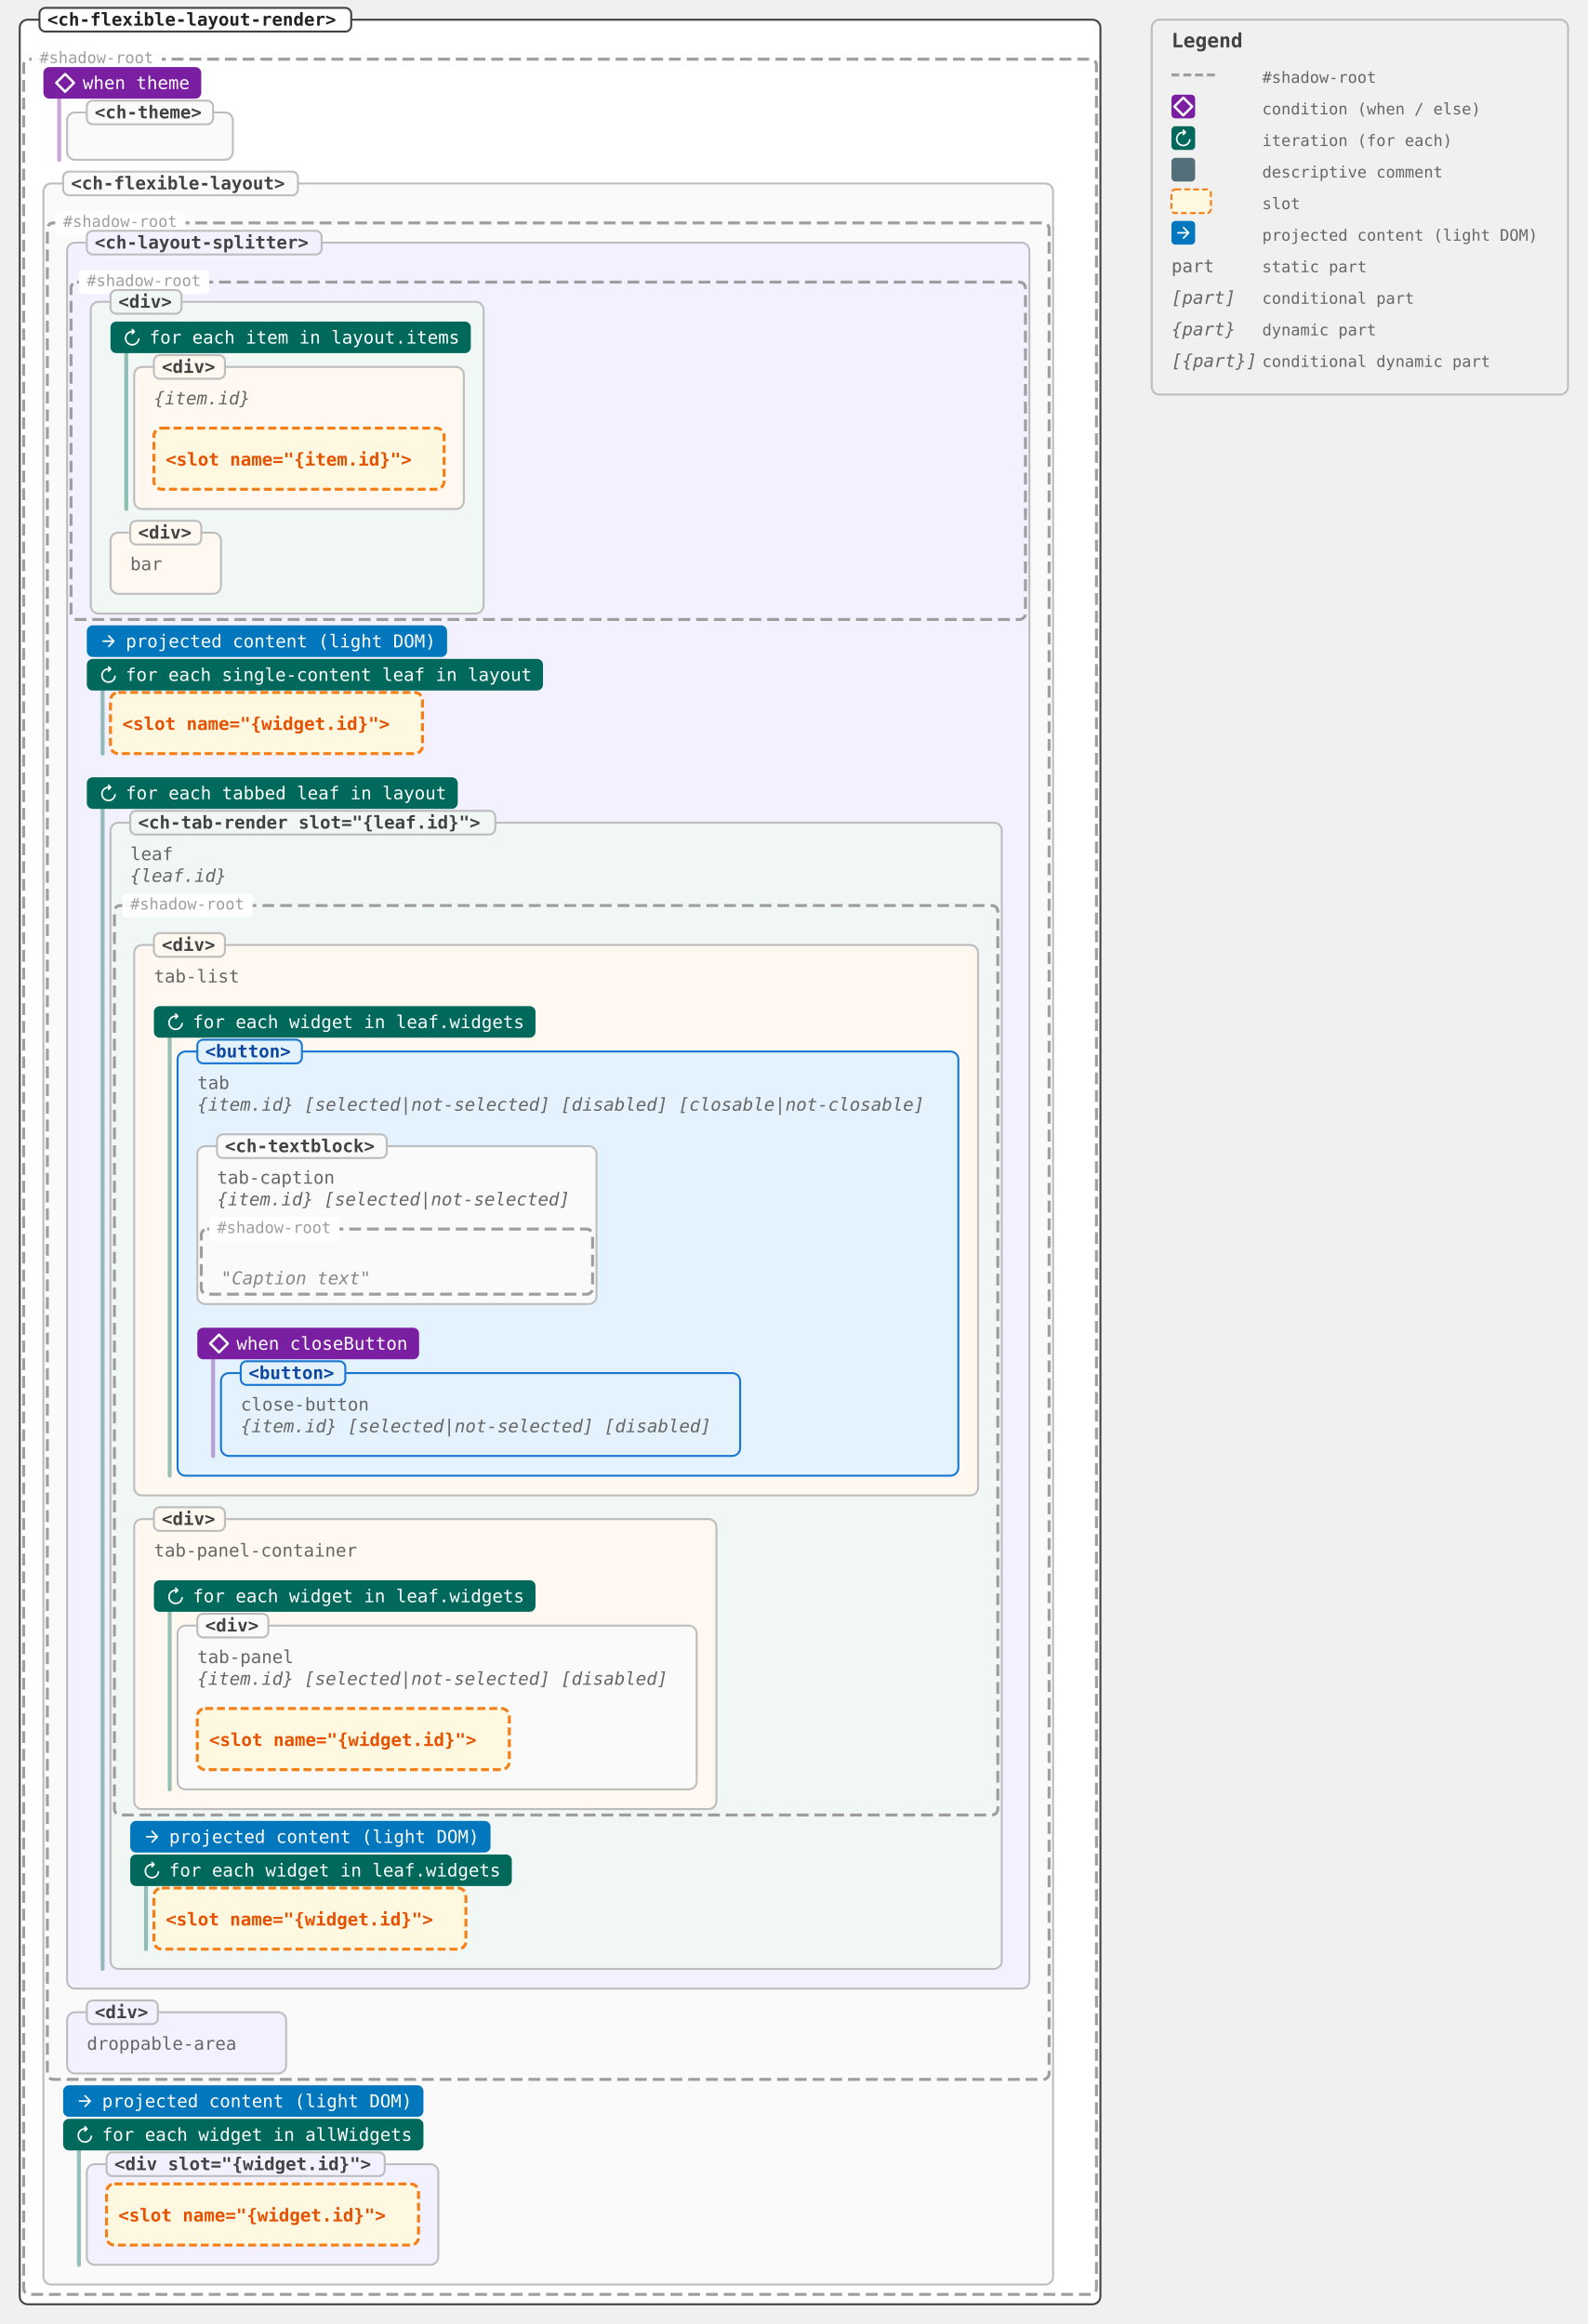
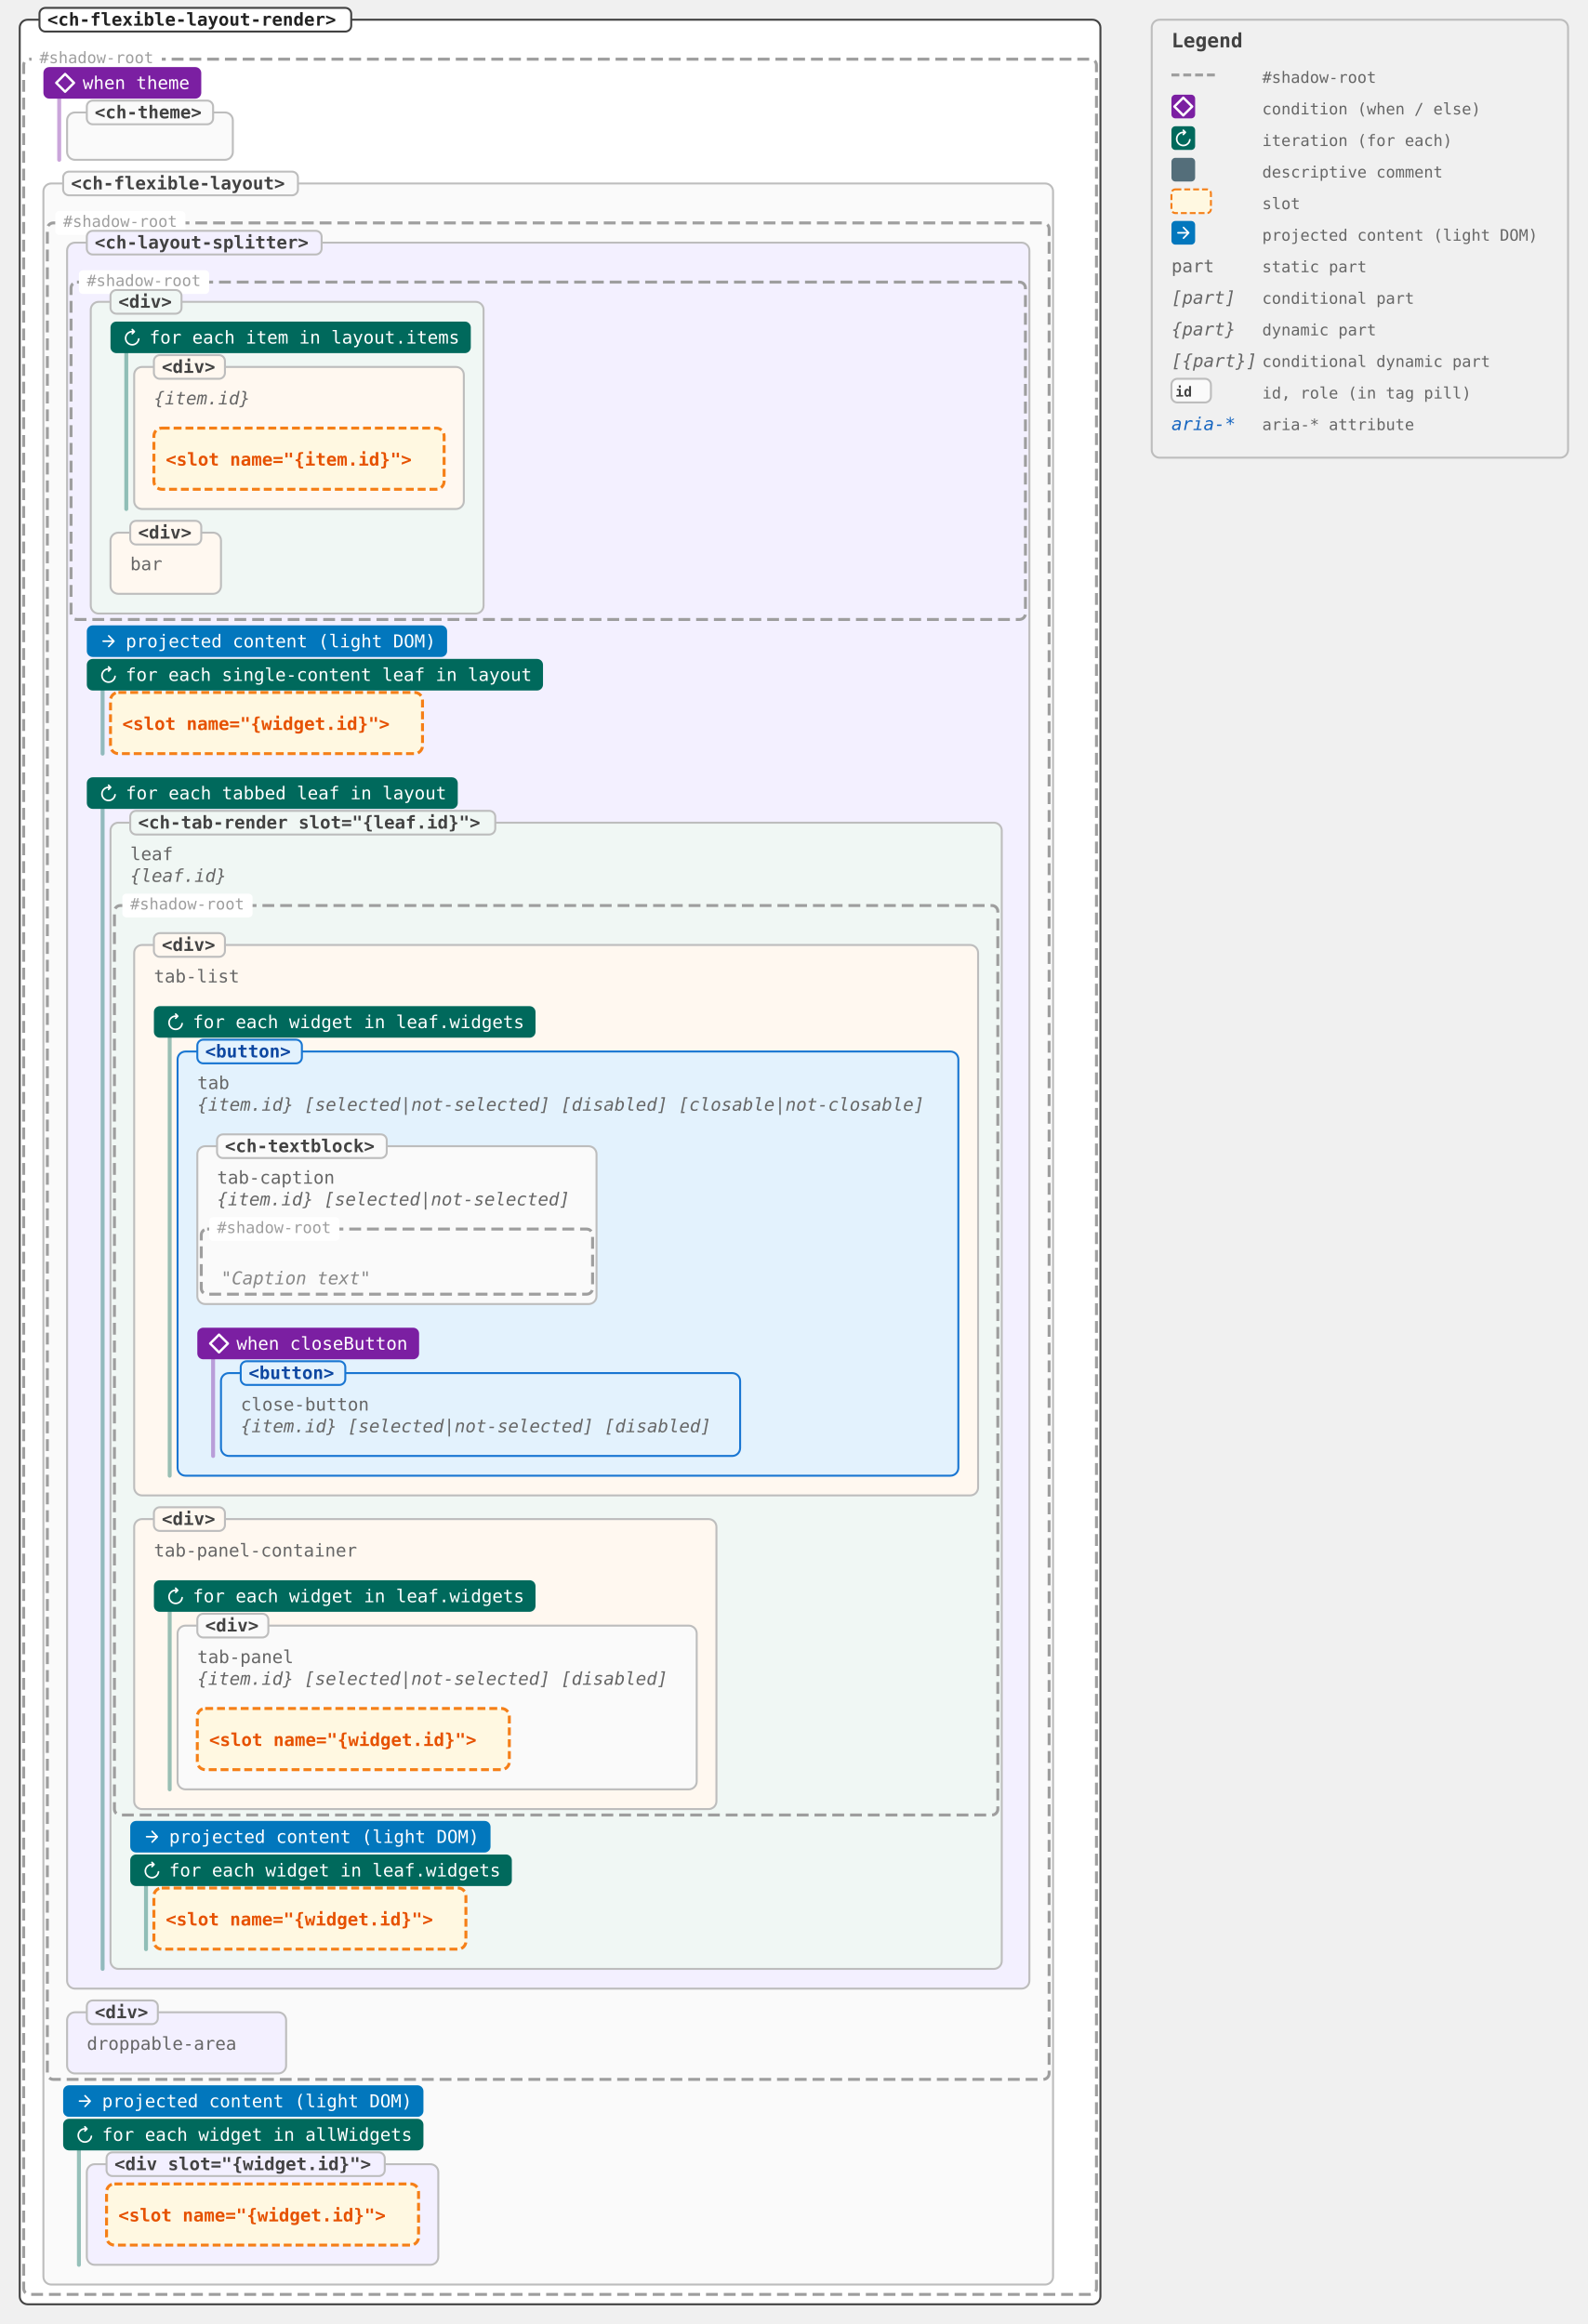
<svg xmlns="http://www.w3.org/2000/svg" viewBox="0 0 804.7 1178" width="804.7" height="1178" font-family="monospace, Consolas">
  <style>
    text { dominant-baseline: auto; }
  </style>
  <rect x="10" y="10" width="547.7" height="1158" fill="#ffffff" stroke="#424242" stroke-width="1" rx="4" />
  <rect x="20" y="4" width="158" height="12" fill="#ffffff" stroke="#424242" stroke-width="1" rx="3" />
  <text x="24" y="13" font-size="9" fill="#212121" font-weight="bold">&lt;ch-flexible-layout-render&gt;</text>
  <rect x="12" y="30" width="543.7" height="1133" fill="none" stroke="#9e9e9e" stroke-width="1.5" stroke-dasharray="6 3" rx="3" />
  <rect x="16" y="24" width="66" height="12" fill="#ffffff" rx="2" />
  <text x="20" y="32" font-size="8" fill="#9e9e9e" font-family="monospace">#shadow-root</text>
  <line x1="30" y1="50" x2="30" y2="81" stroke="#7b1fa2" stroke-width="2" stroke-opacity="0.4" stroke-linecap="round" />
  <rect x="22" y="34" width="80" height="16" fill="#7b1fa2" rx="3" />
  <path d="M5 0.5 L9.5 5 L5 9.5 L0.5 5 Z" fill="none" stroke="#ffffff" stroke-width="1.2" stroke-linecap="round" stroke-linejoin="round" transform="translate(28,37) scale(1)" />
  <text x="69" y="45.15" font-size="9" fill="#ffffff" font-family="monospace" text-anchor="middle">when theme</text>
  <rect x="34" y="57" width="84" height="24" fill="#fafafa" stroke="#bdbdbd" stroke-width="1" rx="4" />
  <rect x="44" y="51" width="64" height="12" fill="#fafafa" stroke="#bdbdbd" stroke-width="1" rx="3" />
  <text x="48" y="60" font-size="9" fill="#424242" font-weight="bold">&lt;ch-theme&gt;</text>
  <rect x="22" y="93" width="511.7" height="1065" fill="#fafafa" stroke="#bdbdbd" stroke-width="1" rx="4" />
  <rect x="32" y="87" width="119" height="12" fill="#fafafa" stroke="#bdbdbd" stroke-width="1" rx="3" />
  <text x="36" y="96" font-size="9" fill="#424242" font-weight="bold">&lt;ch-flexible-layout&gt;</text>
  <rect x="24" y="113" width="507.7" height="941" fill="none" stroke="#9e9e9e" stroke-width="1.5" stroke-dasharray="6 3" rx="3" />
  <rect x="28" y="107" width="66" height="12" fill="#ffffff" rx="2" />
  <text x="32" y="115" font-size="8" fill="#9e9e9e" font-family="monospace">#shadow-root</text>
  <rect x="32" y="1057" width="182.6" height="16" fill="#0277bd" rx="3" />
  <path d="M10.817 8.664H3.642a.613.613 0 0 1-.457-.19.647.647 0 0 1-.185-.47c0-.187.062-.343.185-.47a.613.613 0 0 1 .457-.19h7.175l-3.146-3.23a.613.613 0 0 1-.185-.462.668.668 0 0 1 .65-.651.58.58 0 0 1 .45.189l4.237 4.353c.065.066.11.137.137.214a.75.75 0 0 1 .04.247.75.75 0 0 1-.04.248.581.581 0 0 1-.137.214l-4.237 4.353a.59.59 0 0 1-.442.181.645.645 0 0 1-.457-.181.65.65 0 0 1-.193-.47.65.65 0 0 1 .193-.47l3.13-3.215Z" fill="#ffffff" transform="translate(38,1060) scale(0.625)" />
  <text x="130.3" y="1068.15" font-size="9" fill="#ffffff" font-family="monospace" text-anchor="middle">projected content (light DOM)</text>
  <line x1="40" y1="1090" x2="40" y2="1148" stroke="#00695c" stroke-width="2" stroke-opacity="0.4" stroke-linecap="round" />
  <rect x="34" y="123" width="487.7" height="885" fill="#f3f0ff" stroke="#bdbdbd" stroke-width="1" rx="4" />
  <rect x="44" y="117" width="119" height="12" fill="#f3f0ff" stroke="#bdbdbd" stroke-width="1" rx="3" />
  <text x="48" y="126" font-size="9" fill="#424242" font-weight="bold">&lt;ch-layout-splitter&gt;</text>
  <rect x="36" y="143" width="483.7" height="171" fill="none" stroke="#9e9e9e" stroke-width="1.5" stroke-dasharray="6 3" rx="3" />
  <rect x="40" y="137" width="66" height="12" fill="#ffffff" rx="2" />
  <text x="44" y="145" font-size="8" fill="#9e9e9e" font-family="monospace">#shadow-root</text>
  <rect x="44" y="317" width="182.6" height="16" fill="#0277bd" rx="3" />
  <path d="M10.817 8.664H3.642a.613.613 0 0 1-.457-.19.647.647 0 0 1-.185-.47c0-.187.062-.343.185-.47a.613.613 0 0 1 .457-.19h7.175l-3.146-3.23a.613.613 0 0 1-.185-.462.668.668 0 0 1 .65-.651.58.58 0 0 1 .45.189l4.237 4.353c.065.066.11.137.137.214a.75.75 0 0 1 .04.247.75.75 0 0 1-.04.248.581.581 0 0 1-.137.214l-4.237 4.353a.59.59 0 0 1-.442.181.645.645 0 0 1-.457-.181.65.65 0 0 1-.193-.47.65.65 0 0 1 .193-.47l3.13-3.215Z" fill="#ffffff" transform="translate(50,320) scale(0.625)" />
  <text x="142.3" y="328.15" font-size="9" fill="#ffffff" font-family="monospace" text-anchor="middle">projected content (light DOM)</text>
  <line x1="52" y1="350" x2="52" y2="382" stroke="#00695c" stroke-width="2" stroke-opacity="0.4" stroke-linecap="round" />
  <line x1="52" y1="410" x2="52" y2="998" stroke="#00695c" stroke-width="2" stroke-opacity="0.4" stroke-linecap="round" />
  <rect x="46" y="153" width="199.075" height="158" fill="#f0f7f4" stroke="#bdbdbd" stroke-width="1" rx="4" />
  <rect x="56" y="147" width="36" height="12" fill="#f0f7f4" stroke="#bdbdbd" stroke-width="1" rx="3" />
  <text x="60" y="156" font-size="9" fill="#424242" font-weight="bold">&lt;div&gt;</text>
  <line x1="64" y1="179" x2="64" y2="258" stroke="#00695c" stroke-width="2" stroke-opacity="0.4" stroke-linecap="round" />
  <rect x="56" y="163" width="182.6" height="16" fill="#00695c" rx="3" />
  <path d="M8 14.667a5.806 5.806 0 0 1-2.342-.475 6.1 6.1 0 0 1-1.9-1.284 6.097 6.097 0 0 1-1.283-1.9A5.804 5.804 0 0 1 2 8.667a5.8 5.8 0 0 1 .475-2.342 6.099 6.099 0 0 1 1.283-1.9 6.099 6.099 0 0 1 1.9-1.283A5.805 5.805 0 0 1 8 2.667h.1L7.533 2.1a.622.622 0 0 1-.183-.458.68.68 0 0 1 .183-.475.68.68 0 0 1 .475-.209.62.62 0 0 1 .475.192L10.2 2.867a.632.632 0 0 1 .183.466.632.632 0 0 1-.183.467L8.483 5.517a.62.62 0 0 1-.475.191.68.68 0 0 1-.475-.208.68.68 0 0 1-.183-.475c0-.183.061-.336.183-.458L8.1 4H8c-1.3 0-2.403.453-3.308 1.358-.906.906-1.359 2.009-1.359 3.309 0 1.3.453 2.402 1.359 3.308.905.906 2.008 1.358 3.308 1.358 1.178 0 2.206-.383 3.083-1.15.878-.766 1.395-1.733 1.55-2.9a.68.68 0 0 1 .234-.441.687.687 0 0 1 .466-.175c.178 0 .334.055.467.166a.44.44 0 0 1 .167.417c-.156 1.544-.8 2.833-1.934 3.867C10.9 14.15 9.556 14.667 8 14.667Z" fill="#ffffff" transform="translate(62,166) scale(0.625)" />
  <text x="154.3" y="174.15" font-size="9" fill="#ffffff" font-family="monospace" text-anchor="middle">for each item in layout.items</text>
  <rect x="68" y="186" width="167.075" height="72" fill="#fff8f0" stroke="#bdbdbd" stroke-width="1" rx="4" />
  <rect x="78" y="180" width="36" height="12" fill="#fff8f0" stroke="#bdbdbd" stroke-width="1" rx="3" />
  <text x="82" y="189" font-size="9" fill="#424242" font-weight="bold">&lt;div&gt;</text>
  <text x="78" y="205" font-size="9" fill="#666" font-style="italic">{item.id}</text>
  <rect x="78" y="217" width="147.075" height="31" fill="#fff8e1" stroke="#f57f17" stroke-width="1.5" stroke-dasharray="4 2" rx="4" />
  <text x="84" y="236" font-size="9" fill="#e65100" font-weight="bold">&lt;slot name="{item.id}"&gt;</text>
  <rect x="56" y="270" width="56" height="31" fill="#fff8f0" stroke="#bdbdbd" stroke-width="1" rx="4" />
  <rect x="66" y="264" width="36" height="12" fill="#fff8f0" stroke="#bdbdbd" stroke-width="1" rx="3" />
  <text x="70" y="273" font-size="9" fill="#424242" font-weight="bold">&lt;div&gt;</text>
  <text x="66" y="289" font-size="9" fill="#666">bar</text>
  <rect x="44" y="334" width="231.2" height="16" fill="#00695c" rx="3" />
  <path d="M8 14.667a5.806 5.806 0 0 1-2.342-.475 6.1 6.1 0 0 1-1.9-1.284 6.097 6.097 0 0 1-1.283-1.9A5.804 5.804 0 0 1 2 8.667a5.8 5.8 0 0 1 .475-2.342 6.099 6.099 0 0 1 1.283-1.9 6.099 6.099 0 0 1 1.9-1.283A5.805 5.805 0 0 1 8 2.667h.1L7.533 2.1a.622.622 0 0 1-.183-.458.68.68 0 0 1 .183-.475.68.68 0 0 1 .475-.209.62.62 0 0 1 .475.192L10.2 2.867a.632.632 0 0 1 .183.466.632.632 0 0 1-.183.467L8.483 5.517a.62.62 0 0 1-.475.191.68.68 0 0 1-.475-.208.68.68 0 0 1-.183-.475c0-.183.061-.336.183-.458L8.1 4H8c-1.3 0-2.403.453-3.308 1.358-.906.906-1.359 2.009-1.359 3.309 0 1.3.453 2.402 1.359 3.308.905.906 2.008 1.358 3.308 1.358 1.178 0 2.206-.383 3.083-1.15.878-.766 1.395-1.733 1.55-2.9a.68.68 0 0 1 .234-.441.687.687 0 0 1 .466-.175c.178 0 .334.055.467.166a.44.44 0 0 1 .167.417c-.156 1.544-.8 2.833-1.934 3.867C10.9 14.15 9.556 14.667 8 14.667Z" fill="#ffffff" transform="translate(50,337) scale(0.625)" />
  <text x="166.6" y="345.15" font-size="9" fill="#ffffff" font-family="monospace" text-anchor="middle">for each single-content leaf in layout</text>
  <rect x="56" y="351" width="158.125" height="31" fill="#fff8e1" stroke="#f57f17" stroke-width="1.5" stroke-dasharray="4 2" rx="4" />
  <text x="62" y="370" font-size="9" fill="#e65100" font-weight="bold">&lt;slot name="{widget.id}"&gt;</text>
  <rect x="44" y="394" width="188" height="16" fill="#00695c" rx="3" />
  <path d="M8 14.667a5.806 5.806 0 0 1-2.342-.475 6.1 6.1 0 0 1-1.9-1.284 6.097 6.097 0 0 1-1.283-1.9A5.804 5.804 0 0 1 2 8.667a5.8 5.8 0 0 1 .475-2.342 6.099 6.099 0 0 1 1.283-1.9 6.099 6.099 0 0 1 1.9-1.283A5.805 5.805 0 0 1 8 2.667h.1L7.533 2.1a.622.622 0 0 1-.183-.458.68.68 0 0 1 .183-.475.68.68 0 0 1 .475-.209.62.62 0 0 1 .475.192L10.2 2.867a.632.632 0 0 1 .183.466.632.632 0 0 1-.183.467L8.483 5.517a.62.62 0 0 1-.475.191.68.68 0 0 1-.475-.208.68.68 0 0 1-.183-.475c0-.183.061-.336.183-.458L8.1 4H8c-1.3 0-2.403.453-3.308 1.358-.906.906-1.359 2.009-1.359 3.309 0 1.3.453 2.402 1.359 3.308.905.906 2.008 1.358 3.308 1.358 1.178 0 2.206-.383 3.083-1.15.878-.766 1.395-1.733 1.55-2.9a.68.68 0 0 1 .234-.441.687.687 0 0 1 .466-.175c.178 0 .334.055.467.166a.44.44 0 0 1 .167.417c-.156 1.544-.8 2.833-1.934 3.867C10.9 14.15 9.556 14.667 8 14.667Z" fill="#ffffff" transform="translate(50,397) scale(0.625)" />
  <text x="145" y="405.15" font-size="9" fill="#ffffff" font-family="monospace" text-anchor="middle">for each tabbed leaf in layout</text>
  <rect x="56" y="417" width="451.7" height="581" fill="#f0f7f4" stroke="#bdbdbd" stroke-width="1" rx="4" />
  <rect x="66" y="411" width="185" height="12" fill="#f0f7f4" stroke="#bdbdbd" stroke-width="1" rx="3" />
  <text x="70" y="420" font-size="9" fill="#424242" font-weight="bold">&lt;ch-tab-render slot="{leaf.id}"&gt;</text>
  <rect x="58" y="459" width="447.7" height="461" fill="none" stroke="#9e9e9e" stroke-width="1.5" stroke-dasharray="6 3" rx="3" />
  <rect x="62" y="453" width="66" height="12" fill="#ffffff" rx="2" />
  <text x="66" y="461" font-size="8" fill="#9e9e9e" font-family="monospace">#shadow-root</text>
  <rect x="66" y="923" width="182.6" height="16" fill="#0277bd" rx="3" />
  <path d="M10.817 8.664H3.642a.613.613 0 0 1-.457-.19.647.647 0 0 1-.185-.47c0-.187.062-.343.185-.47a.613.613 0 0 1 .457-.19h7.175l-3.146-3.23a.613.613 0 0 1-.185-.462.668.668 0 0 1 .65-.651.58.58 0 0 1 .45.189l4.237 4.353c.065.066.11.137.137.214a.75.75 0 0 1 .04.247.75.75 0 0 1-.04.248.581.581 0 0 1-.137.214l-4.237 4.353a.59.59 0 0 1-.442.181.645.645 0 0 1-.457-.181.65.65 0 0 1-.193-.47.65.65 0 0 1 .193-.47l3.13-3.215Z" fill="#ffffff" transform="translate(72,926) scale(0.625)" />
  <text x="164.3" y="934.15" font-size="9" fill="#ffffff" font-family="monospace" text-anchor="middle">projected content (light DOM)</text>
  <text x="66" y="436" font-size="9" fill="#666">leaf</text>
  <text x="66" y="447" font-size="9" fill="#666" font-style="italic">{leaf.id}</text>
  <line x1="74" y1="956" x2="74" y2="988" stroke="#00695c" stroke-width="2" stroke-opacity="0.4" stroke-linecap="round" />
  <rect x="68" y="479" width="427.7" height="279" fill="#fff8f0" stroke="#bdbdbd" stroke-width="1" rx="4" />
  <rect x="78" y="473" width="36" height="12" fill="#fff8f0" stroke="#bdbdbd" stroke-width="1" rx="3" />
  <text x="82" y="482" font-size="9" fill="#424242" font-weight="bold">&lt;div&gt;</text>
  <text x="78" y="498" font-size="9" fill="#666">tab-list</text>
  <line x1="86" y1="526" x2="86" y2="748" stroke="#00695c" stroke-width="2" stroke-opacity="0.4" stroke-linecap="round" />
  <rect x="78" y="510" width="193.4" height="16" fill="#00695c" rx="3" />
  <path d="M8 14.667a5.806 5.806 0 0 1-2.342-.475 6.1 6.1 0 0 1-1.9-1.284 6.097 6.097 0 0 1-1.283-1.9A5.804 5.804 0 0 1 2 8.667a5.8 5.8 0 0 1 .475-2.342 6.099 6.099 0 0 1 1.283-1.9 6.099 6.099 0 0 1 1.9-1.283A5.805 5.805 0 0 1 8 2.667h.1L7.533 2.1a.622.622 0 0 1-.183-.458.68.68 0 0 1 .183-.475.68.68 0 0 1 .475-.209.62.62 0 0 1 .475.192L10.2 2.867a.632.632 0 0 1 .183.466.632.632 0 0 1-.183.467L8.483 5.517a.62.62 0 0 1-.475.191.68.68 0 0 1-.475-.208.68.68 0 0 1-.183-.475c0-.183.061-.336.183-.458L8.1 4H8c-1.3 0-2.403.453-3.308 1.358-.906.906-1.359 2.009-1.359 3.309 0 1.3.453 2.402 1.359 3.308.905.906 2.008 1.358 3.308 1.358 1.178 0 2.206-.383 3.083-1.15.878-.766 1.395-1.733 1.55-2.9a.68.68 0 0 1 .234-.441.687.687 0 0 1 .466-.175c.178 0 .334.055.467.166a.44.44 0 0 1 .167.417c-.156 1.544-.8 2.833-1.934 3.867C10.9 14.15 9.556 14.667 8 14.667Z" fill="#ffffff" transform="translate(84,513) scale(0.625)" />
  <text x="181.7" y="521.15" font-size="9" fill="#ffffff" font-family="monospace" text-anchor="middle">for each widget in leaf.widgets</text>
  <rect x="90" y="533" width="395.7" height="215" fill="#e3f2fd" stroke="#1976d2" stroke-width="1" rx="4" />
  <rect x="100" y="527" width="53" height="12" fill="#e3f2fd" stroke="#1976d2" stroke-width="1" rx="3" />
  <text x="104" y="536" font-size="9" fill="#0d47a1" font-weight="bold">&lt;button&gt;</text>
  <text x="100" y="552" font-size="9" fill="#666">tab</text>
  <text x="100" y="563" font-size="9" fill="#666" font-style="italic">{item.id} [selected|not-selected] [disabled] [closable|not-closable]</text>
  <line x1="108" y1="689" x2="108" y2="738" stroke="#7b1fa2" stroke-width="2" stroke-opacity="0.4" stroke-linecap="round" />
  <rect x="100" y="581" width="202.325" height="80" fill="#fafafa" stroke="#bdbdbd" stroke-width="1" rx="4" />
  <rect x="110" y="575" width="86" height="12" fill="#fafafa" stroke="#bdbdbd" stroke-width="1" rx="3" />
  <text x="114" y="584" font-size="9" fill="#424242" font-weight="bold">&lt;ch-textblock&gt;</text>
  <rect x="102" y="623" width="198.325" height="33" fill="none" stroke="#9e9e9e" stroke-width="1.5" stroke-dasharray="6 3" rx="3" />
  <rect x="106" y="617" width="66" height="12" fill="#ffffff" rx="2" />
  <text x="110" y="625" font-size="8" fill="#9e9e9e" font-family="monospace">#shadow-root</text>
  <text x="110" y="600" font-size="9" fill="#666">tab-caption</text>
  <text x="110" y="611" font-size="9" fill="#666" font-style="italic">{item.id} [selected|not-selected]</text>
  <text x="112" y="651" font-size="9" fill="#888" font-style="italic">"Caption text"</text>
  <rect x="100" y="673" width="112.4" height="16" fill="#7b1fa2" rx="3" />
  <path d="M5 0.5 L9.5 5 L5 9.5 L0.5 5 Z" fill="none" stroke="#ffffff" stroke-width="1.2" stroke-linecap="round" stroke-linejoin="round" transform="translate(106,676) scale(1)" />
  <text x="163.2" y="684.15" font-size="9" fill="#ffffff" font-family="monospace" text-anchor="middle">when closeButton</text>
  <rect x="112" y="696" width="263.1" height="42" fill="#e3f2fd" stroke="#1976d2" stroke-width="1" rx="4" />
  <rect x="122" y="690" width="53" height="12" fill="#e3f2fd" stroke="#1976d2" stroke-width="1" rx="3" />
  <text x="126" y="699" font-size="9" fill="#0d47a1" font-weight="bold">&lt;button&gt;</text>
  <text x="122" y="715" font-size="9" fill="#666">close-button</text>
  <text x="122" y="726" font-size="9" fill="#666" font-style="italic">{item.id} [selected|not-selected] [disabled]</text>
  <rect x="68" y="770" width="295.1" height="147" fill="#fff8f0" stroke="#bdbdbd" stroke-width="1" rx="4" />
  <rect x="78" y="764" width="36" height="12" fill="#fff8f0" stroke="#bdbdbd" stroke-width="1" rx="3" />
  <text x="82" y="773" font-size="9" fill="#424242" font-weight="bold">&lt;div&gt;</text>
  <text x="78" y="789" font-size="9" fill="#666">tab-panel-container</text>
  <line x1="86" y1="817" x2="86" y2="907" stroke="#00695c" stroke-width="2" stroke-opacity="0.4" stroke-linecap="round" />
  <rect x="78" y="801" width="193.4" height="16" fill="#00695c" rx="3" />
  <path d="M8 14.667a5.806 5.806 0 0 1-2.342-.475 6.1 6.1 0 0 1-1.9-1.284 6.097 6.097 0 0 1-1.283-1.9A5.804 5.804 0 0 1 2 8.667a5.8 5.8 0 0 1 .475-2.342 6.099 6.099 0 0 1 1.283-1.9 6.099 6.099 0 0 1 1.9-1.283A5.805 5.805 0 0 1 8 2.667h.1L7.533 2.1a.622.622 0 0 1-.183-.458.68.68 0 0 1 .183-.475.68.68 0 0 1 .475-.209.62.62 0 0 1 .475.192L10.2 2.867a.632.632 0 0 1 .183.466.632.632 0 0 1-.183.467L8.483 5.517a.62.62 0 0 1-.475.191.68.68 0 0 1-.475-.208.68.68 0 0 1-.183-.475c0-.183.061-.336.183-.458L8.1 4H8c-1.3 0-2.403.453-3.308 1.358-.906.906-1.359 2.009-1.359 3.309 0 1.3.453 2.402 1.359 3.308.905.906 2.008 1.358 3.308 1.358 1.178 0 2.206-.383 3.083-1.15.878-.766 1.395-1.733 1.55-2.9a.68.68 0 0 1 .234-.441.687.687 0 0 1 .466-.175c.178 0 .334.055.467.166a.44.44 0 0 1 .167.417c-.156 1.544-.8 2.833-1.934 3.867C10.9 14.15 9.556 14.667 8 14.667Z" fill="#ffffff" transform="translate(84,804) scale(0.625)" />
  <text x="181.7" y="812.15" font-size="9" fill="#ffffff" font-family="monospace" text-anchor="middle">for each widget in leaf.widgets</text>
  <rect x="90" y="824" width="263.1" height="83" fill="#fafafa" stroke="#bdbdbd" stroke-width="1" rx="4" />
  <rect x="100" y="818" width="36" height="12" fill="#fafafa" stroke="#bdbdbd" stroke-width="1" rx="3" />
  <text x="104" y="827" font-size="9" fill="#424242" font-weight="bold">&lt;div&gt;</text>
  <text x="100" y="843" font-size="9" fill="#666">tab-panel</text>
  <text x="100" y="854" font-size="9" fill="#666" font-style="italic">{item.id} [selected|not-selected] [disabled]</text>
  <rect x="100" y="866" width="158.125" height="31" fill="#fff8e1" stroke="#f57f17" stroke-width="1.5" stroke-dasharray="4 2" rx="4" />
  <text x="106" y="885" font-size="9" fill="#e65100" font-weight="bold">&lt;slot name="{widget.id}"&gt;</text>
  <rect x="66" y="940" width="193.4" height="16" fill="#00695c" rx="3" />
  <path d="M8 14.667a5.806 5.806 0 0 1-2.342-.475 6.1 6.1 0 0 1-1.9-1.284 6.097 6.097 0 0 1-1.283-1.9A5.804 5.804 0 0 1 2 8.667a5.8 5.8 0 0 1 .475-2.342 6.099 6.099 0 0 1 1.283-1.9 6.099 6.099 0 0 1 1.9-1.283A5.805 5.805 0 0 1 8 2.667h.1L7.533 2.1a.622.622 0 0 1-.183-.458.68.68 0 0 1 .183-.475.68.68 0 0 1 .475-.209.62.62 0 0 1 .475.192L10.2 2.867a.632.632 0 0 1 .183.466.632.632 0 0 1-.183.467L8.483 5.517a.62.62 0 0 1-.475.191.68.68 0 0 1-.475-.208.68.68 0 0 1-.183-.475c0-.183.061-.336.183-.458L8.1 4H8c-1.3 0-2.403.453-3.308 1.358-.906.906-1.359 2.009-1.359 3.309 0 1.3.453 2.402 1.359 3.308.905.906 2.008 1.358 3.308 1.358 1.178 0 2.206-.383 3.083-1.15.878-.766 1.395-1.733 1.55-2.9a.68.68 0 0 1 .234-.441.687.687 0 0 1 .466-.175c.178 0 .334.055.467.166a.44.44 0 0 1 .167.417c-.156 1.544-.8 2.833-1.934 3.867C10.9 14.15 9.556 14.667 8 14.667Z" fill="#ffffff" transform="translate(72,943) scale(0.625)" />
  <text x="169.7" y="951.15" font-size="9" fill="#ffffff" font-family="monospace" text-anchor="middle">for each widget in leaf.widgets</text>
  <rect x="78" y="957" width="158.125" height="31" fill="#fff8e1" stroke="#f57f17" stroke-width="1.5" stroke-dasharray="4 2" rx="4" />
  <text x="84" y="976" font-size="9" fill="#e65100" font-weight="bold">&lt;slot name="{widget.id}"&gt;</text>
  <rect x="34" y="1020" width="111" height="31" fill="#f3f0ff" stroke="#bdbdbd" stroke-width="1" rx="4" />
  <rect x="44" y="1014" width="36" height="12" fill="#f3f0ff" stroke="#bdbdbd" stroke-width="1" rx="3" />
  <text x="48" y="1023" font-size="9" fill="#424242" font-weight="bold">&lt;div&gt;</text>
  <text x="44" y="1039" font-size="9" fill="#666">droppable-area</text>
  <rect x="32" y="1074" width="182.6" height="16" fill="#00695c" rx="3" />
  <path d="M8 14.667a5.806 5.806 0 0 1-2.342-.475 6.1 6.1 0 0 1-1.9-1.284 6.097 6.097 0 0 1-1.283-1.9A5.804 5.804 0 0 1 2 8.667a5.8 5.8 0 0 1 .475-2.342 6.099 6.099 0 0 1 1.283-1.9 6.099 6.099 0 0 1 1.9-1.283A5.805 5.805 0 0 1 8 2.667h.1L7.533 2.1a.622.622 0 0 1-.183-.458.68.68 0 0 1 .183-.475.68.68 0 0 1 .475-.209.62.62 0 0 1 .475.192L10.2 2.867a.632.632 0 0 1 .183.466.632.632 0 0 1-.183.467L8.483 5.517a.62.62 0 0 1-.475.191.68.68 0 0 1-.475-.208.68.68 0 0 1-.183-.475c0-.183.061-.336.183-.458L8.1 4H8c-1.3 0-2.403.453-3.308 1.358-.906.906-1.359 2.009-1.359 3.309 0 1.3.453 2.402 1.359 3.308.905.906 2.008 1.358 3.308 1.358 1.178 0 2.206-.383 3.083-1.15.878-.766 1.395-1.733 1.55-2.9a.68.68 0 0 1 .234-.441.687.687 0 0 1 .466-.175c.178 0 .334.055.467.166a.44.44 0 0 1 .167.417c-.156 1.544-.8 2.833-1.934 3.867C10.9 14.15 9.556 14.667 8 14.667Z" fill="#ffffff" transform="translate(38,1077) scale(0.625)" />
  <text x="130.3" y="1085.15" font-size="9" fill="#ffffff" font-family="monospace" text-anchor="middle">for each widget in allWidgets</text>
  <rect x="44" y="1097" width="178.125" height="51" fill="#f3f0ff" stroke="#bdbdbd" stroke-width="1" rx="4" />
  <rect x="54" y="1091" width="141" height="12" fill="#f3f0ff" stroke="#bdbdbd" stroke-width="1" rx="3" />
  <text x="58" y="1100" font-size="9" fill="#424242" font-weight="bold">&lt;div slot="{widget.id}"&gt;</text>
  <rect x="54" y="1107" width="158.125" height="31" fill="#fff8e1" stroke="#f57f17" stroke-width="1.5" stroke-dasharray="4 2" rx="4" />
  <text x="60" y="1126" font-size="9" fill="#e65100" font-weight="bold">&lt;slot name="{widget.id}"&gt;</text>
-   <rect x="583.7" y="10" width="211" height="190" fill="none" stroke="#bdbdbd" stroke-width="1" rx="4" />
+   <rect x="583.7" y="10" width="211" height="222" fill="none" stroke="#bdbdbd" stroke-width="1" rx="4" />
  <text x="593.7" y="24" font-size="10" fill="#424242" font-weight="bold">Legend</text>
  <line x1="593.7" y1="38" x2="617.7" y2="38" stroke="#9e9e9e" stroke-width="1.5" stroke-dasharray="4 2" />
  <text x="639.7" y="42" font-size="8" fill="#666">#shadow-root</text>
  <rect x="593.7" y="48" width="12" height="12" fill="#7b1fa2" rx="2" />
  <path d="M5 0.5 L9.5 5 L5 9.5 L0.5 5 Z" fill="none" stroke="#fff" stroke-width="1.2" stroke-linecap="round" stroke-linejoin="round" transform="translate(594.7,49) scale(1)" />
  <text x="639.7" y="58" font-size="8" fill="#666">condition (when / else)</text>
  <rect x="593.7" y="64" width="12" height="12" fill="#00695c" rx="2" />
  <path d="M8 14.667a5.806 5.806 0 0 1-2.342-.475 6.1 6.1 0 0 1-1.9-1.284 6.097 6.097 0 0 1-1.283-1.9A5.804 5.804 0 0 1 2 8.667a5.8 5.8 0 0 1 .475-2.342 6.099 6.099 0 0 1 1.283-1.9 6.099 6.099 0 0 1 1.9-1.283A5.805 5.805 0 0 1 8 2.667h.1L7.533 2.1a.622.622 0 0 1-.183-.458.68.68 0 0 1 .183-.475.68.68 0 0 1 .475-.209.62.62 0 0 1 .475.192L10.2 2.867a.632.632 0 0 1 .183.466.632.632 0 0 1-.183.467L8.483 5.517a.62.62 0 0 1-.475.191.68.68 0 0 1-.475-.208.68.68 0 0 1-.183-.475c0-.183.061-.336.183-.458L8.1 4H8c-1.3 0-2.403.453-3.308 1.358-.906.906-1.359 2.009-1.359 3.309 0 1.3.453 2.402 1.359 3.308.905.906 2.008 1.358 3.308 1.358 1.178 0 2.206-.383 3.083-1.15.878-.766 1.395-1.733 1.55-2.9a.68.68 0 0 1 .234-.441.687.687 0 0 1 .466-.175c.178 0 .334.055.467.166a.44.44 0 0 1 .167.417c-.156 1.544-.8 2.833-1.934 3.867C10.9 14.15 9.556 14.667 8 14.667Z" fill="#fff" transform="translate(594.7,65) scale(0.625)" />
  <text x="639.7" y="74" font-size="8" fill="#666">iteration (for each)</text>
  <rect x="593.7" y="80" width="12" height="12" fill="#546e7a" rx="2" />
  <text x="639.7" y="90" font-size="8" fill="#666">descriptive comment</text>
  <rect x="593.7" y="96" width="20" height="12" fill="#fff8e1" stroke="#f57f17" stroke-width="1" stroke-dasharray="3 1.5" rx="2" />
  <text x="639.7" y="106" font-size="8" fill="#666">slot</text>
  <rect x="593.7" y="112" width="12" height="12" fill="#0277bd" rx="2" />
  <path d="M10.817 8.664H3.642a.613.613 0 0 1-.457-.19.647.647 0 0 1-.185-.47c0-.187.062-.343.185-.47a.613.613 0 0 1 .457-.19h7.175l-3.146-3.23a.613.613 0 0 1-.185-.462.668.668 0 0 1 .65-.651.58.58 0 0 1 .45.189l4.237 4.353c.065.066.11.137.137.214a.75.75 0 0 1 .04.247.75.75 0 0 1-.04.248.581.581 0 0 1-.137.214l-4.237 4.353a.59.59 0 0 1-.442.181.645.645 0 0 1-.457-.181.65.65 0 0 1-.193-.47.65.65 0 0 1 .193-.47l3.13-3.215Z" fill="#fff" transform="translate(594.7,113) scale(0.625)" />
  <text x="639.7" y="122" font-size="8" fill="#666">projected content (light DOM)</text>
  <text x="593.7" y="138" font-size="9" fill="#666">part</text>
  <text x="639.7" y="138" font-size="8" fill="#666">static part</text>
  <text x="593.7" y="154" font-size="9" fill="#666" font-style="italic">[part]</text>
  <text x="639.7" y="154" font-size="8" fill="#666">conditional part</text>
  <text x="593.7" y="170" font-size="9" fill="#666" font-style="italic">{part}</text>
  <text x="639.7" y="170" font-size="8" fill="#666">dynamic part</text>
  <text x="593.7" y="186" font-size="9" fill="#666" font-style="italic">[{part}]</text>
  <text x="639.7" y="186" font-size="8" fill="#666">conditional dynamic part</text>
+   <rect x="593.7" y="192" width="20" height="12" fill="#fafafa" stroke="#bdbdbd" stroke-width="1" rx="3" />
+   <text x="595.7" y="201" font-size="7" fill="#424242" font-weight="bold">id</text>
+   <text x="639.7" y="202" font-size="8" fill="#666">id, role (in tag pill)</text>
+   <text x="593.7" y="218" font-size="9" fill="#1565c0" font-style="italic">aria-*</text>
+   <text x="639.7" y="218" font-size="8" fill="#666">aria-* attribute</text>
</svg>
